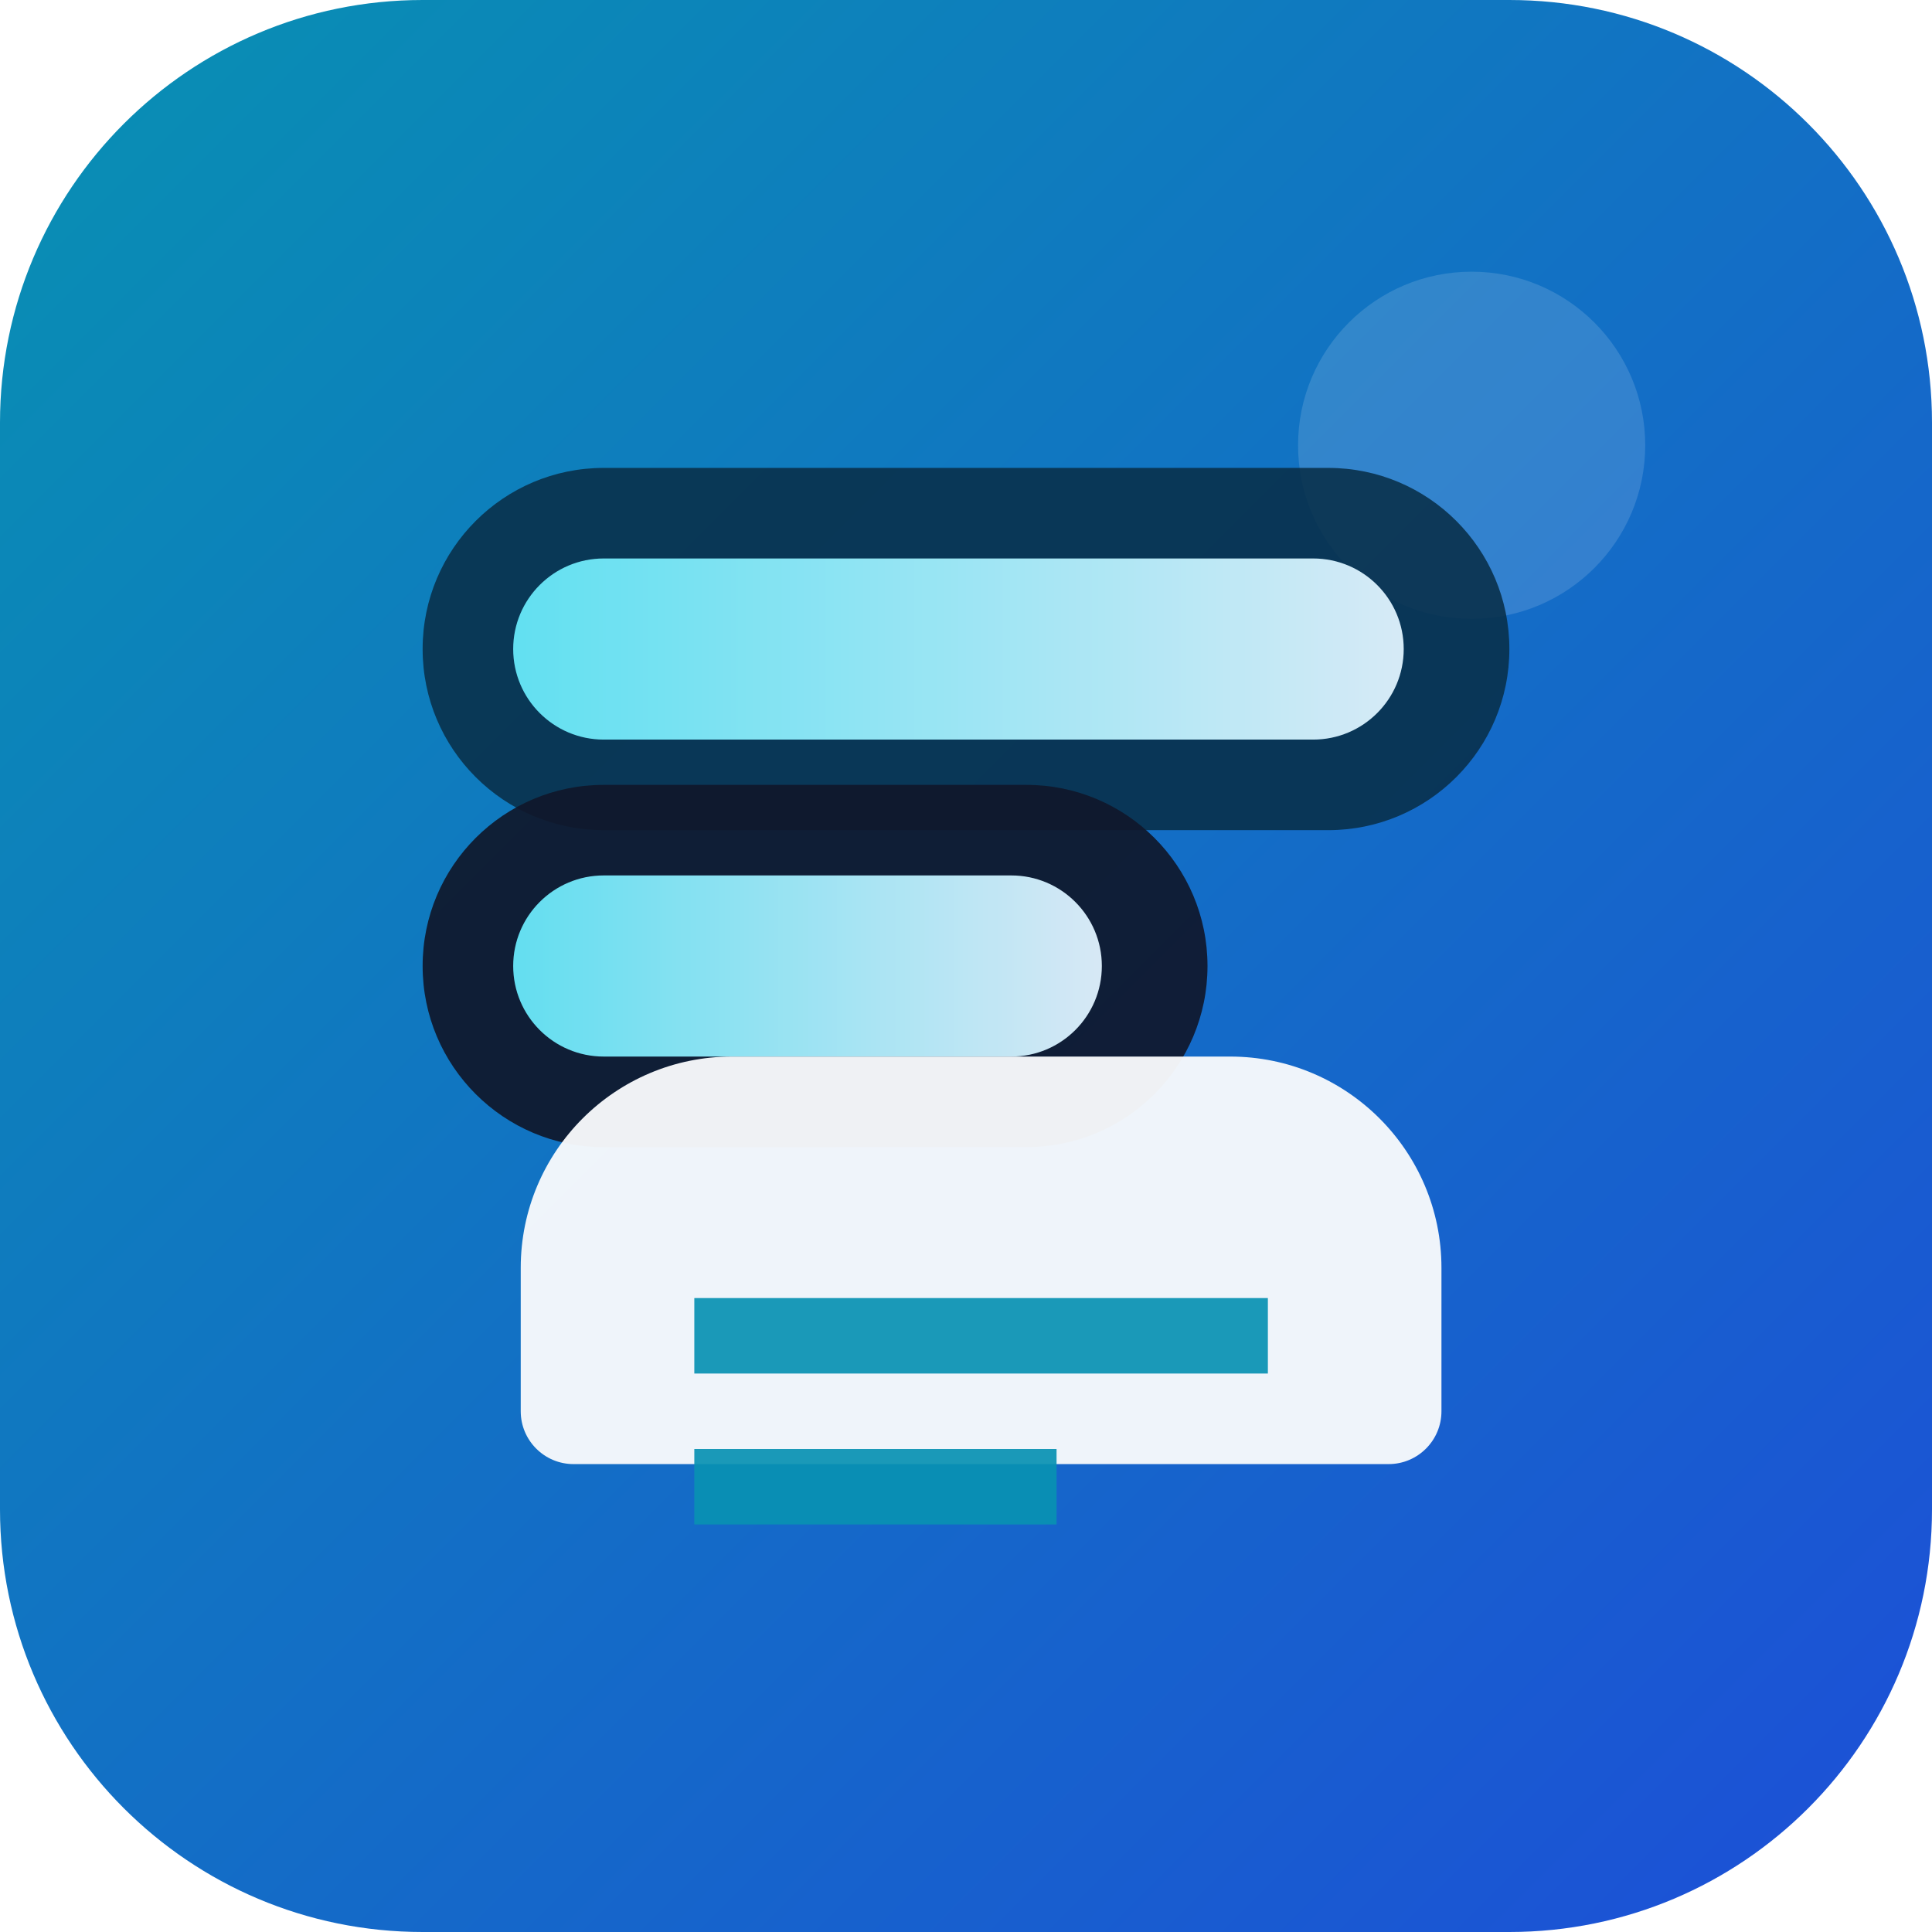
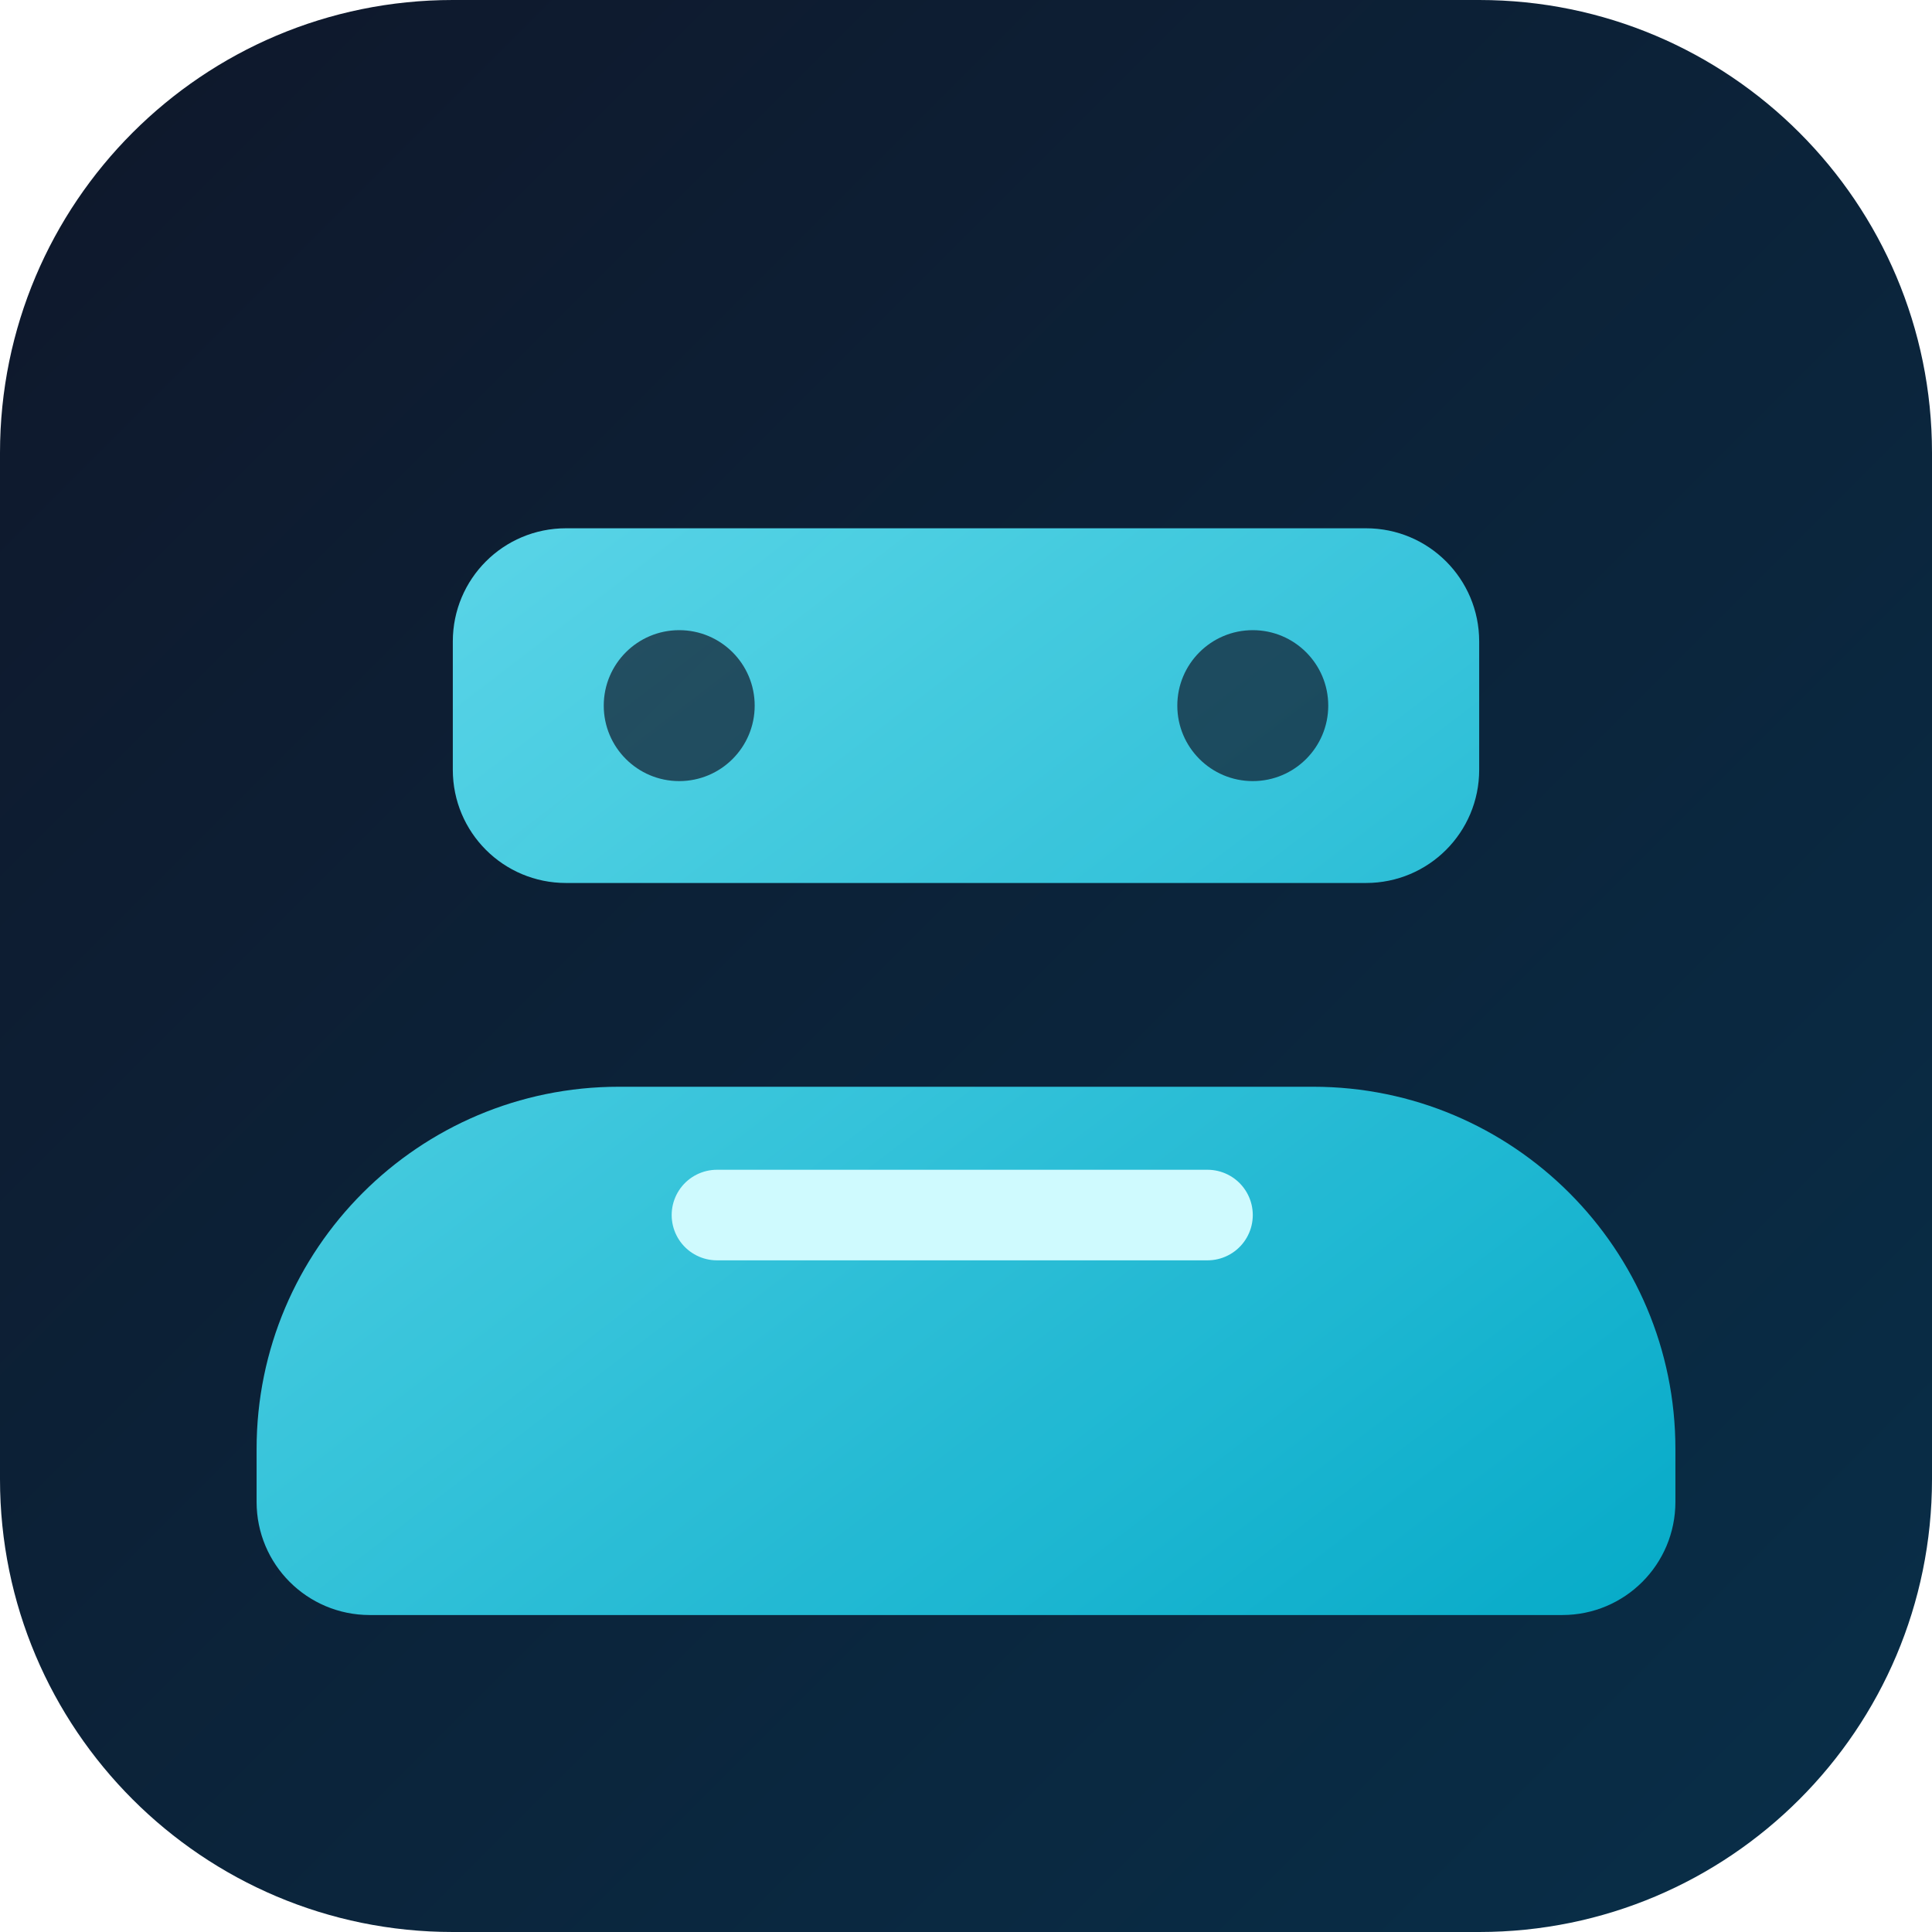
<svg xmlns="http://www.w3.org/2000/svg" viewBox="0 0 512 512" role="img" aria-labelledby="title desc">
  <defs>
    <linearGradient id="bg" x1="0" y1="0" x2="1" y2="1">
-       <stop offset="0%" stop-color="#0891b2" />
-       <stop offset="100%" stop-color="#1d4ed8" />
+       <stop offset="0%" stop-color="#0f172a" />
+       <stop offset="100%" stop-color="#082f49" />
    </linearGradient>
-     <linearGradient id="lane" x1="0" y1="0" x2="1" y2="0">
+     <linearGradient id="accent" x1="0" y1="0" x2="1" y2="1">
      <stop offset="0%" stop-color="#67e8f9" />
-       <stop offset="100%" stop-color="#e0f2fe" />
+       <stop offset="100%" stop-color="#06b6d4" />
    </linearGradient>
  </defs>
-   <rect width="512" height="512" rx="112" fill="url(#bg)" />
-   <circle cx="390" cy="118" r="46" fill="rgba(255,255,255,0.14)" />
-   <path d="M112 172c0-26.51 21.49-48 48-48h192c26.51 0 48 21.49 48 48s-21.49 48-48 48H160c-26.51 0-48-21.49-48-48Z" fill="#082f49" opacity="0.88" />
-   <path d="M112 256c0-26.51 21.49-48 48-48h112c26.51 0 48 21.49 48 48s-21.49 48-48 48H160c-26.51 0-48-21.49-48-48Z" fill="#0f172a" opacity="0.92" />
-   <path d="M160 148h188a24 24 0 0 1 0 48H160a24 24 0 0 1 0-48Z" fill="url(#lane)" opacity="0.95" />
-   <path d="M160 232h108a24 24 0 0 1 0 48H160a24 24 0 0 1 0-48Z" fill="url(#lane)" opacity="0.95" />
-   <path d="M138 336c0-30.93 25.07-56 56-56h132c30.93 0 56 25.07 56 56v38c0 7.73-6.27 14-14 14H152c-7.73 0-14-6.27-14-14v-38Z" fill="#f8fafc" opacity="0.96" />
-   <path d="M184 344h152v20H184zm0 40h96v20h-96z" fill="#0891b2" opacity="0.92" />
+   <rect width="512" height="512" rx="120" fill="url(#bg)" />
+   <path d="M120 170c0-16.6 13.4-30 30-30h212c16.6 0 30 13.4 30 30v34c0 16.6-13.4 30-30 30H150c-16.6 0-30-13.4-30-30v-34Zm44 118h184c53 0 96 43 96 96v14c0 16.6-13.4 30-30 30H98c-16.6 0-30-13.4-30-30v-14c0-53 43-96 96-96Z" fill="url(#accent)" opacity="0.92" />
+   <circle cx="180" cy="187" r="20" fill="#0f172a" opacity="0.7" />
+   <circle cx="332" cy="187" r="20" fill="#0f172a" opacity="0.7" />
+   <path d="M190 322h130" stroke="#cffafe" stroke-width="24" stroke-linecap="round" />
</svg>
